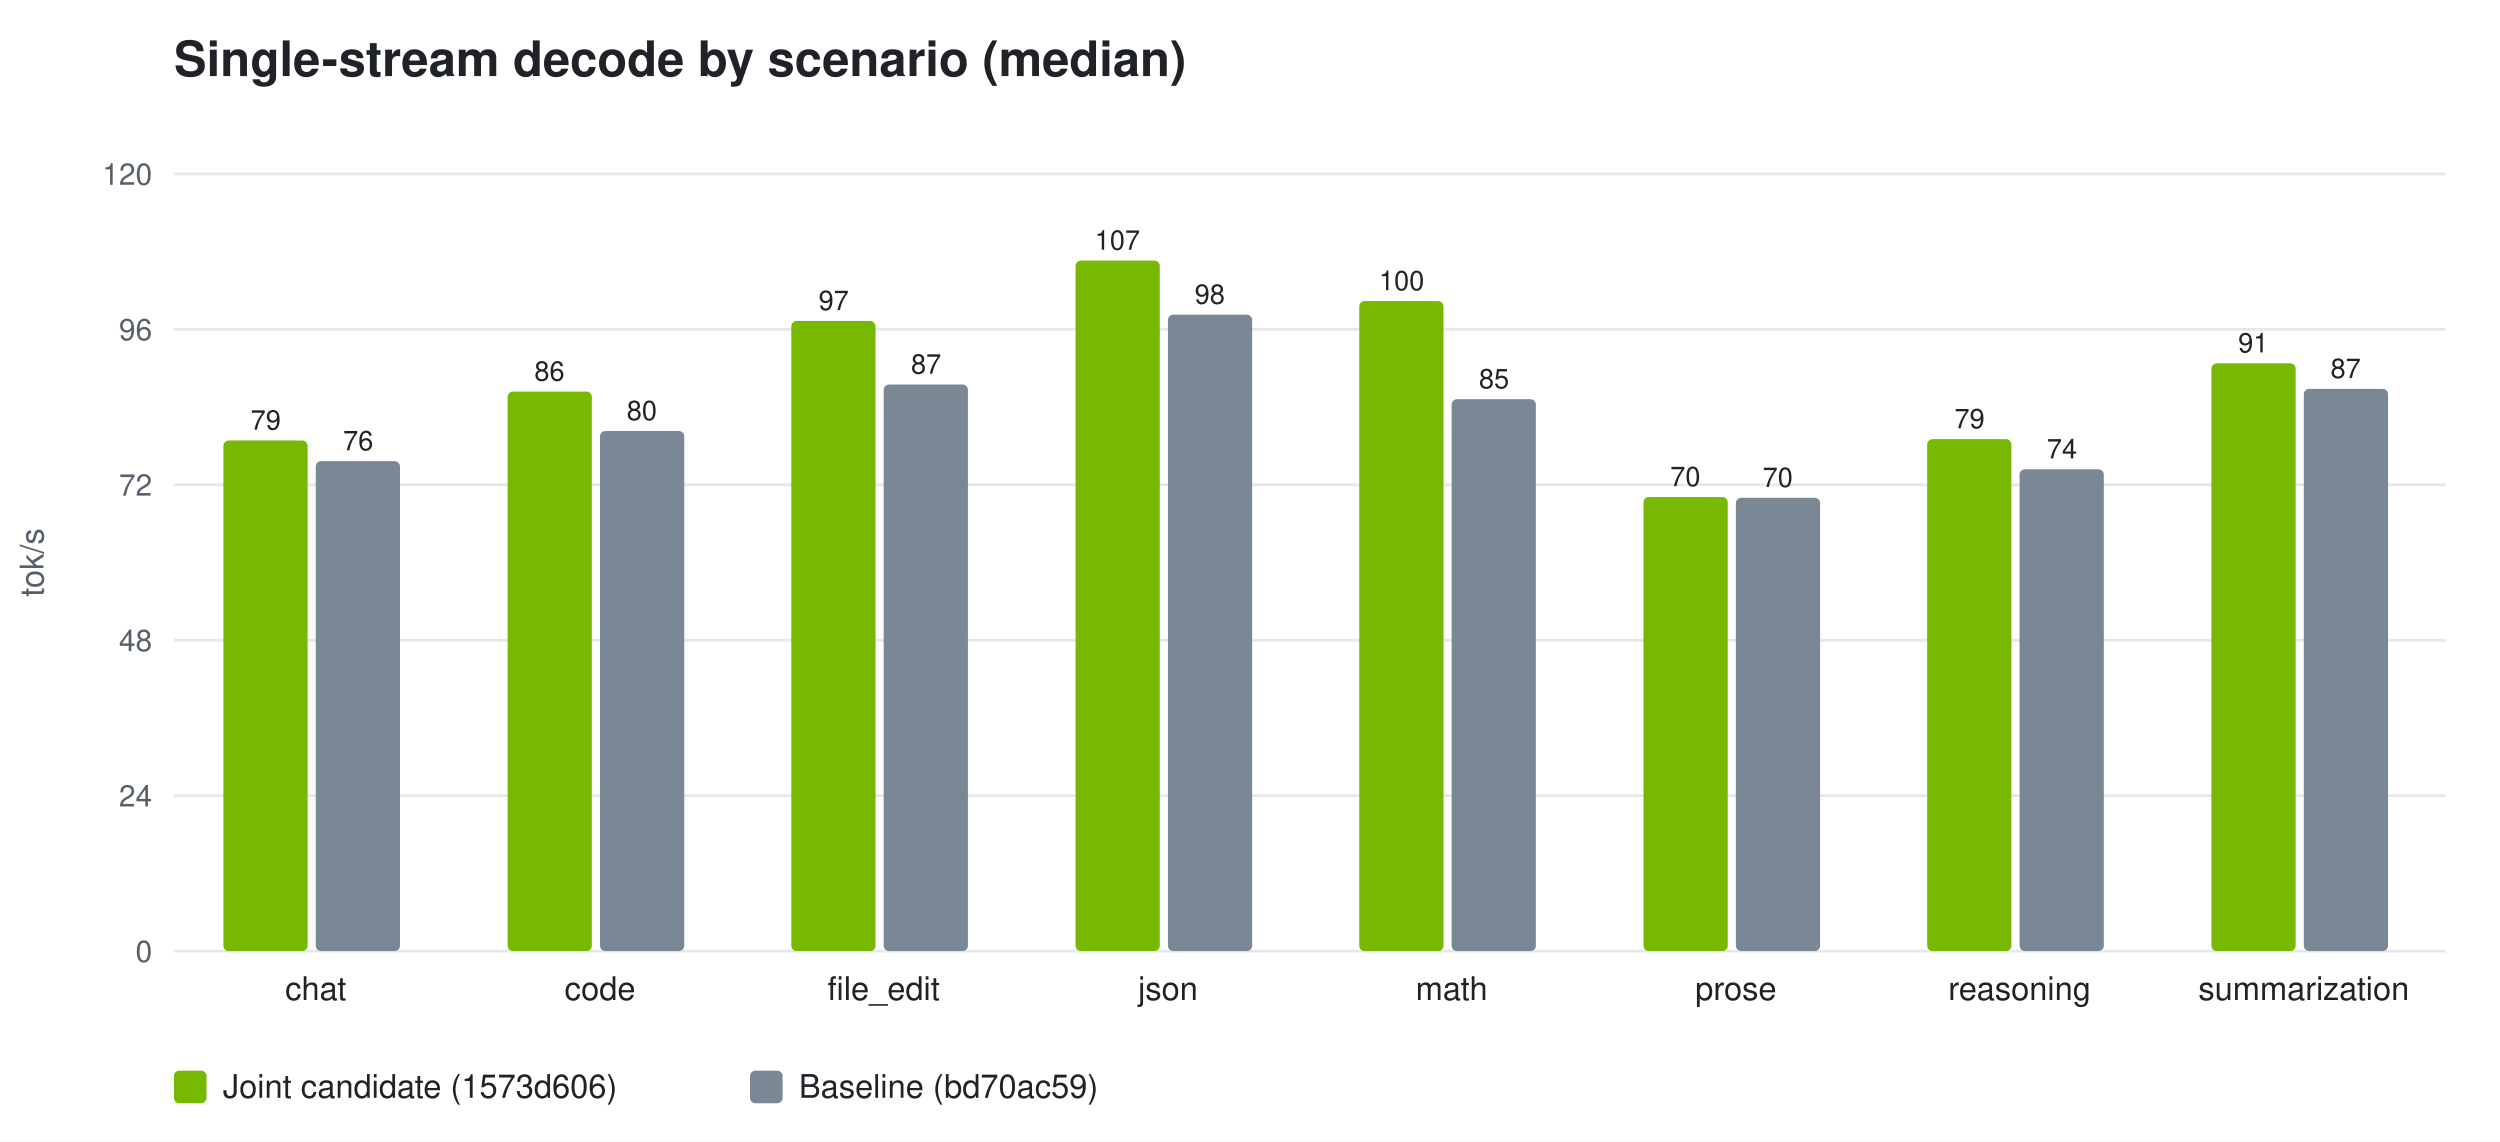
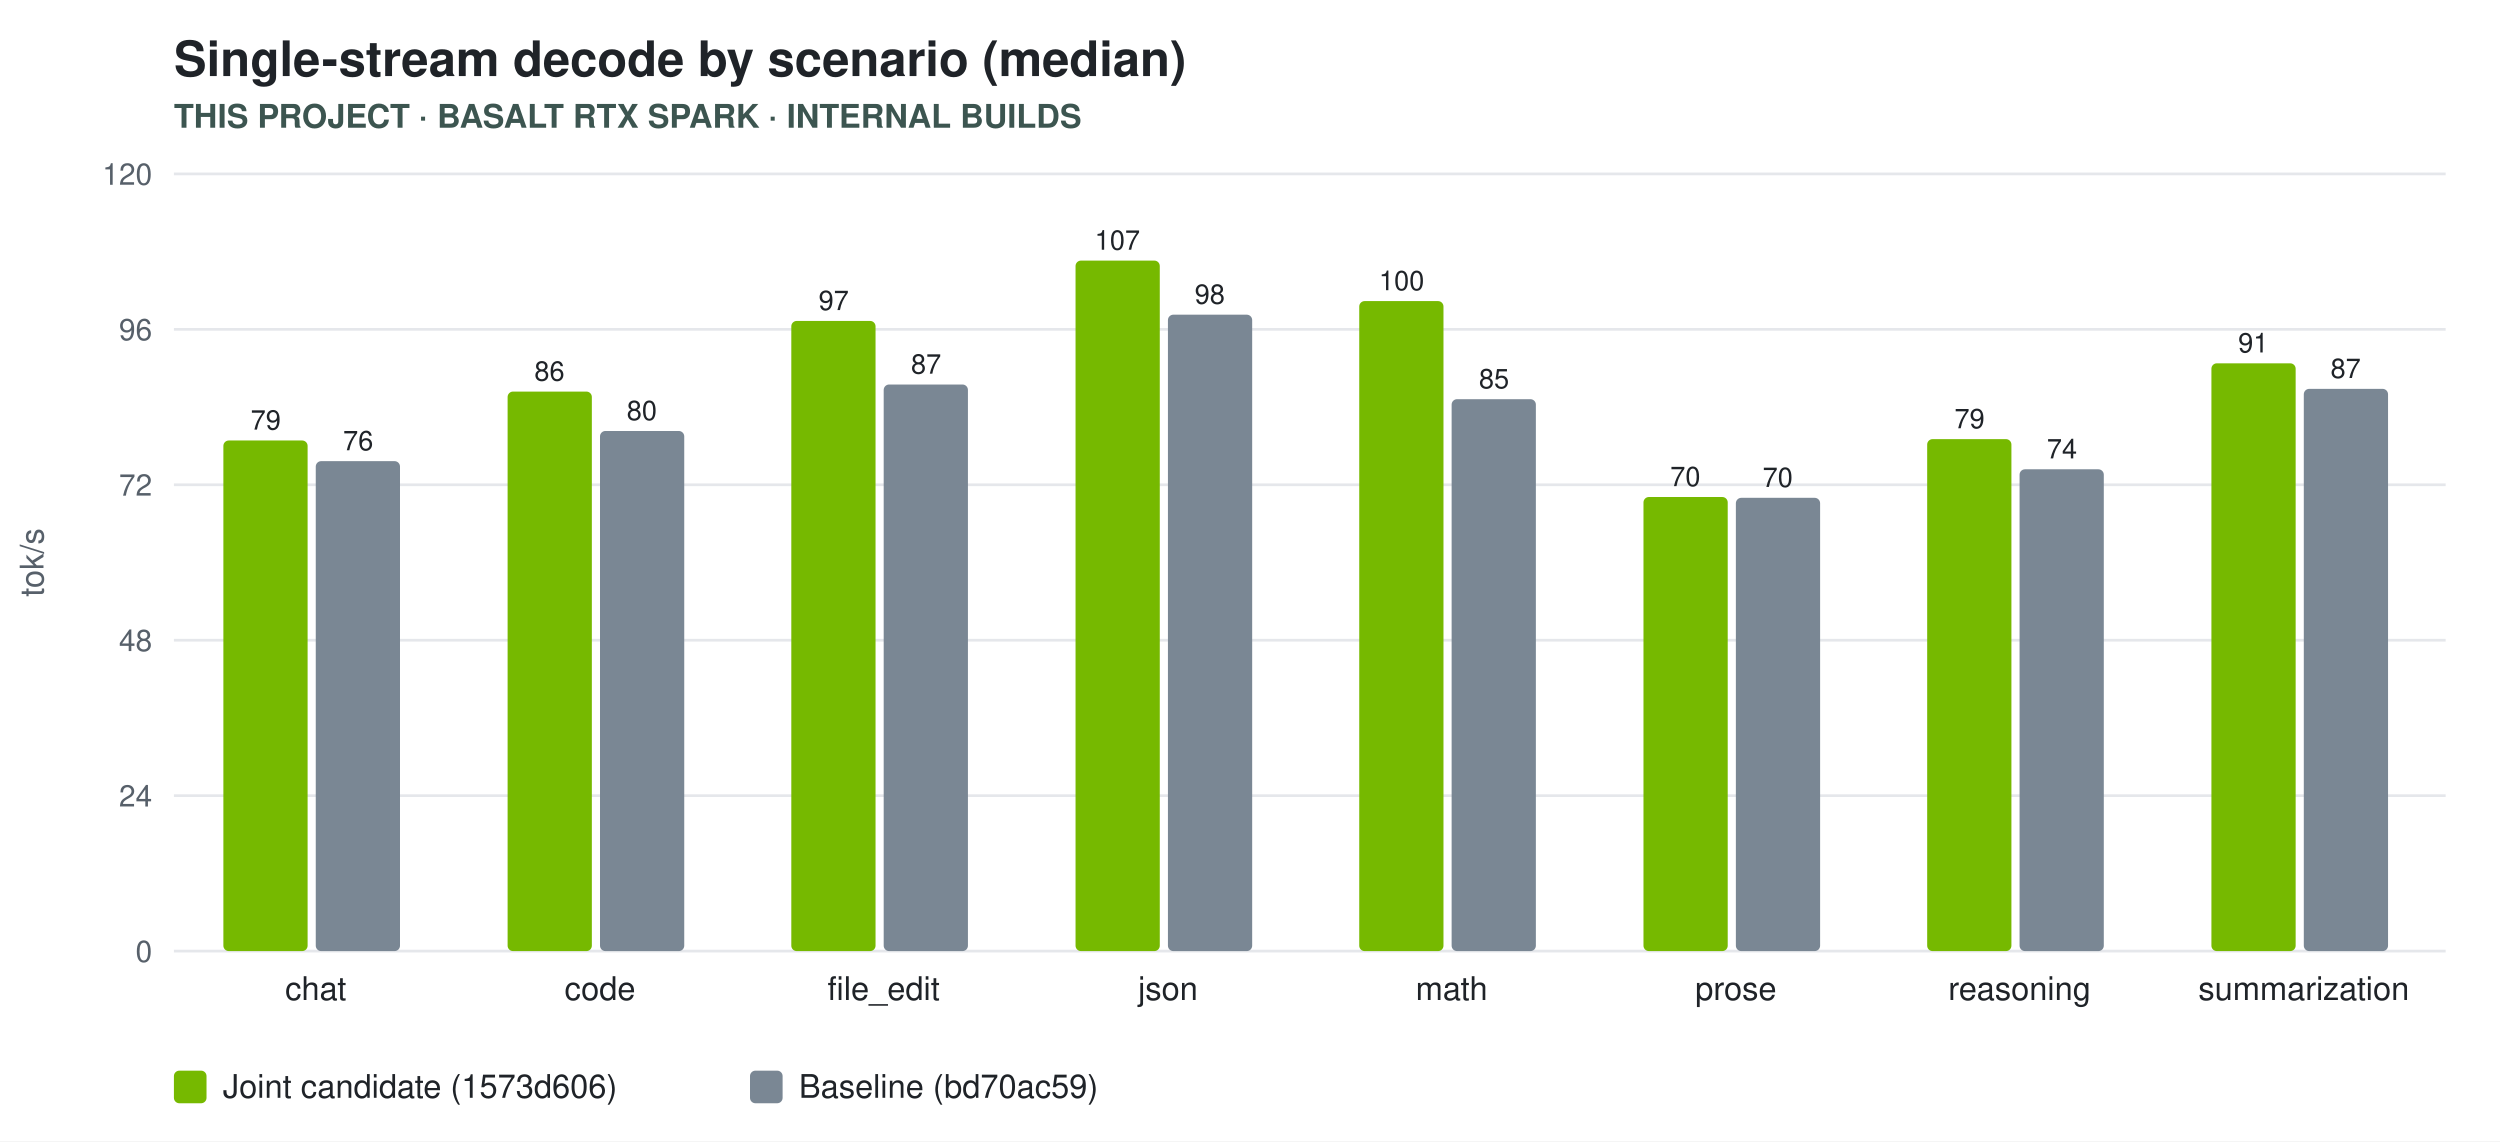
<svg xmlns="http://www.w3.org/2000/svg" width="920" height="420" viewBox="0 0 920 420" font-family="Segoe UI, Helvetica, Arial, sans-serif">
  <rect width="920" height="420" fill="#ffffff" />
  <text x="64" y="28" font-size="18" font-weight="600" fill="#1f2328">Single-stream decode by scenario (median)</text>
+   <text x="64" y="47" font-size="12" font-weight="600" fill="#3c5550">THIS PROJECT · BASALT RTX SPARK · INTERNAL BUILDS</text>
  <line x1="64" y1="350.0" x2="900" y2="350.0" stroke="#e5e7eb" />
  <text x="56" y="354.0" font-size="11" text-anchor="end" fill="#57606a">0</text>
  <line x1="64" y1="292.8" x2="900" y2="292.8" stroke="#e5e7eb" />
  <text x="56" y="296.8" font-size="11" text-anchor="end" fill="#57606a">24</text>
  <line x1="64" y1="235.6" x2="900" y2="235.6" stroke="#e5e7eb" />
  <text x="56" y="239.6" font-size="11" text-anchor="end" fill="#57606a">48</text>
  <line x1="64" y1="178.4" x2="900" y2="178.4" stroke="#e5e7eb" />
  <text x="56" y="182.4" font-size="11" text-anchor="end" fill="#57606a">72</text>
  <line x1="64" y1="121.2" x2="900" y2="121.2" stroke="#e5e7eb" />
  <text x="56" y="125.2" font-size="11" text-anchor="end" fill="#57606a">96</text>
  <line x1="64" y1="64.0" x2="900" y2="64.0" stroke="#e5e7eb" />
  <text x="56" y="68.0" font-size="11" text-anchor="end" fill="#57606a">120</text>
  <text x="16" y="207" font-size="12" fill="#57606a" transform="rotate(-90 16 207)" text-anchor="middle">tok/s</text>
  <rect x="82.2" y="162.1" width="31.0" height="187.9" rx="2" fill="#76B900" />
  <text x="97.8" y="158.1" font-size="10" text-anchor="middle" fill="#1f2328">79</text>
  <rect x="116.2" y="169.7" width="31.0" height="180.3" rx="2" fill="#7A8794" />
  <text x="131.8" y="165.7" font-size="10" text-anchor="middle" fill="#1f2328">76</text>
  <text x="116.2" y="368" font-size="12" text-anchor="middle" fill="#1f2328">chat</text>
  <rect x="186.8" y="144.1" width="31.0" height="205.9" rx="2" fill="#76B900" />
  <text x="202.2" y="140.1" font-size="10" text-anchor="middle" fill="#1f2328">86</text>
  <rect x="220.8" y="158.6" width="31.0" height="191.4" rx="2" fill="#7A8794" />
  <text x="236.2" y="154.6" font-size="10" text-anchor="middle" fill="#1f2328">80</text>
  <text x="220.8" y="368" font-size="12" text-anchor="middle" fill="#1f2328">code</text>
  <rect x="291.2" y="118.1" width="31.0" height="231.9" rx="2" fill="#76B900" />
  <text x="306.8" y="114.1" font-size="10" text-anchor="middle" fill="#1f2328">97</text>
  <rect x="325.2" y="141.5" width="31.0" height="208.5" rx="2" fill="#7A8794" />
  <text x="340.8" y="137.5" font-size="10" text-anchor="middle" fill="#1f2328">87</text>
  <text x="325.2" y="368" font-size="12" text-anchor="middle" fill="#1f2328">file_edit</text>
  <rect x="395.8" y="95.9" width="31.0" height="254.1" rx="2" fill="#76B900" />
  <text x="411.2" y="91.9" font-size="10" text-anchor="middle" fill="#1f2328">107</text>
  <rect x="429.8" y="115.8" width="31.0" height="234.2" rx="2" fill="#7A8794" />
  <text x="445.2" y="111.8" font-size="10" text-anchor="middle" fill="#1f2328">98</text>
  <text x="429.8" y="368" font-size="12" text-anchor="middle" fill="#1f2328">json</text>
  <rect x="500.2" y="110.8" width="31.0" height="239.2" rx="2" fill="#76B900" />
  <text x="515.8" y="106.8" font-size="10" text-anchor="middle" fill="#1f2328">100</text>
  <rect x="534.2" y="146.9" width="31.0" height="203.1" rx="2" fill="#7A8794" />
  <text x="549.8" y="142.9" font-size="10" text-anchor="middle" fill="#1f2328">85</text>
  <text x="534.2" y="368" font-size="12" text-anchor="middle" fill="#1f2328">math</text>
  <rect x="604.8" y="182.9" width="31.0" height="167.1" rx="2" fill="#76B900" />
  <text x="620.2" y="178.9" font-size="10" text-anchor="middle" fill="#1f2328">70</text>
  <rect x="638.8" y="183.2" width="31.0" height="166.8" rx="2" fill="#7A8794" />
  <text x="654.2" y="179.2" font-size="10" text-anchor="middle" fill="#1f2328">70</text>
  <text x="638.8" y="368" font-size="12" text-anchor="middle" fill="#1f2328">prose</text>
  <rect x="709.2" y="161.6" width="31.0" height="188.4" rx="2" fill="#76B900" />
  <text x="724.8" y="157.6" font-size="10" text-anchor="middle" fill="#1f2328">79</text>
  <rect x="743.2" y="172.7" width="31.0" height="177.3" rx="2" fill="#7A8794" />
  <text x="758.8" y="168.7" font-size="10" text-anchor="middle" fill="#1f2328">74</text>
  <text x="743.2" y="368" font-size="12" text-anchor="middle" fill="#1f2328">reasoning</text>
  <rect x="813.8" y="133.7" width="31.0" height="216.3" rx="2" fill="#76B900" />
  <text x="829.2" y="129.7" font-size="10" text-anchor="middle" fill="#1f2328">91</text>
  <rect x="847.8" y="143.1" width="31.0" height="206.9" rx="2" fill="#7A8794" />
  <text x="863.2" y="139.1" font-size="10" text-anchor="middle" fill="#1f2328">87</text>
  <text x="847.8" y="368" font-size="12" text-anchor="middle" fill="#1f2328">summarization</text>
  <rect x="64" y="394" width="12" height="12" rx="2" fill="#76B900" />
  <text x="82" y="404" font-size="12" fill="#1f2328">Joint candidate (1573d606)</text>
  <rect x="276" y="394" width="12" height="12" rx="2" fill="#7A8794" />
  <text x="294" y="404" font-size="12" fill="#1f2328">Baseline (bd70ac59)</text>
</svg>
